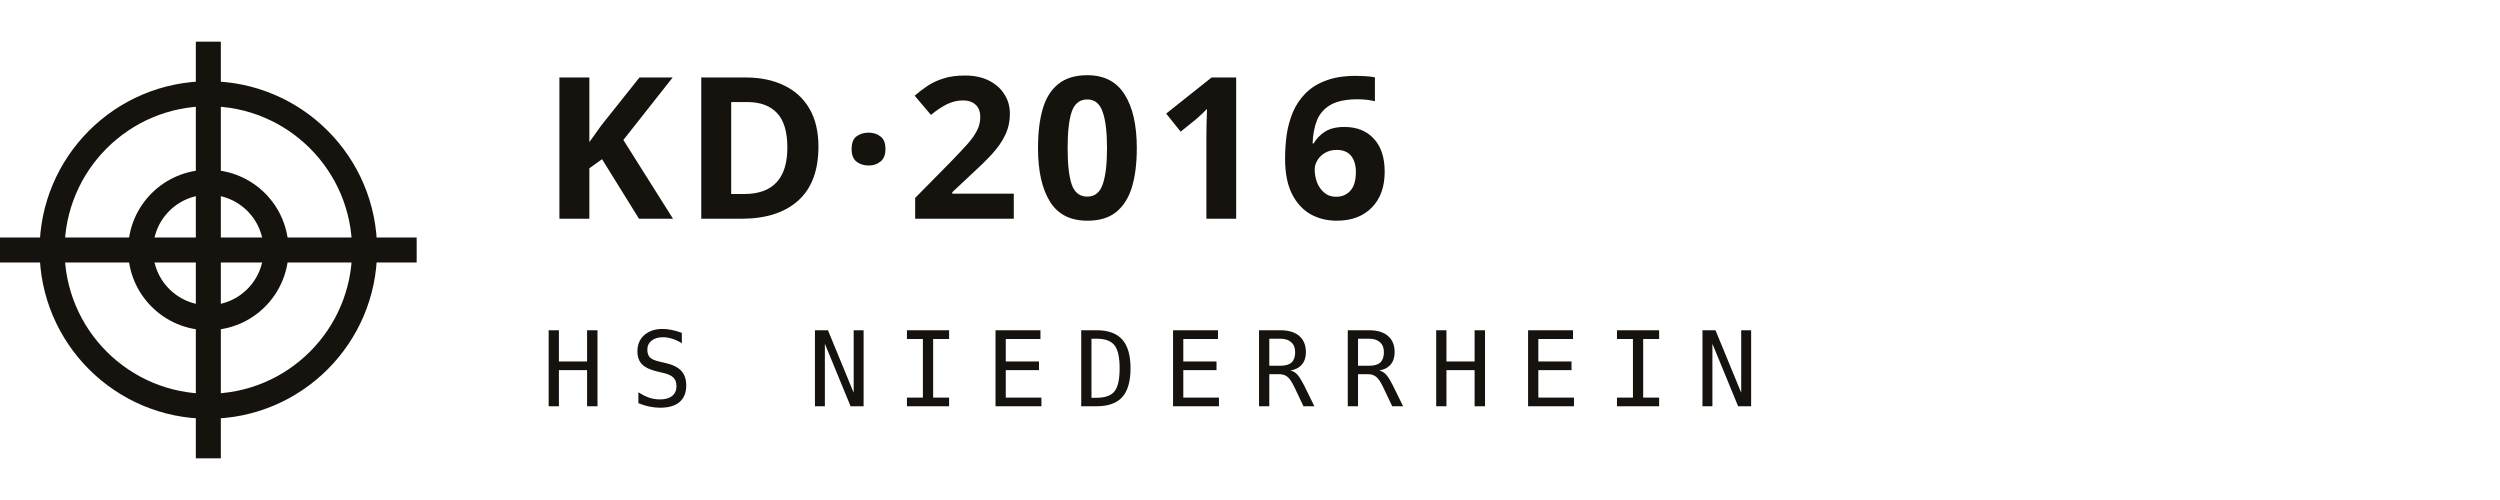
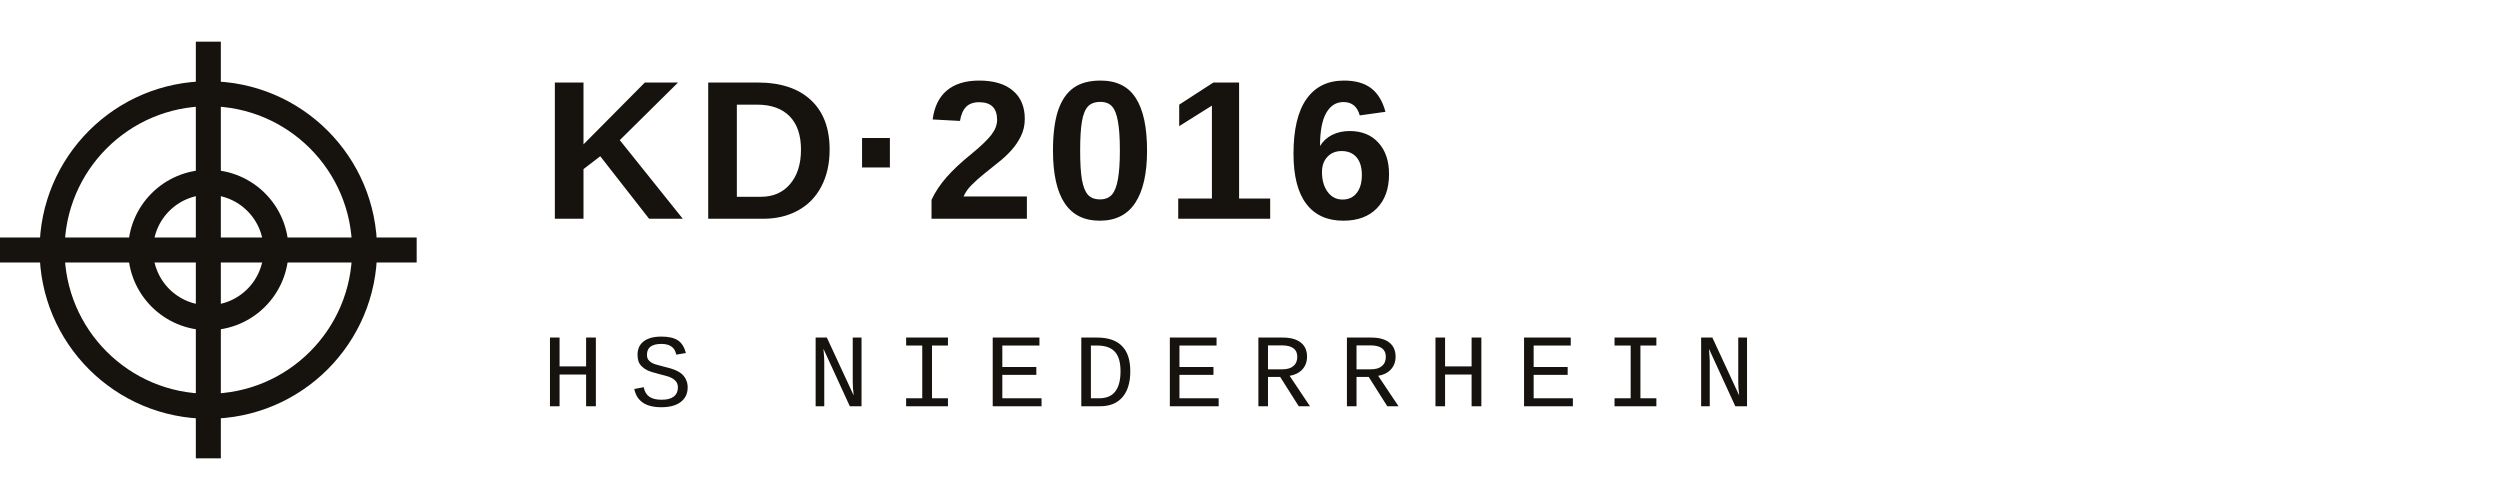
<svg xmlns="http://www.w3.org/2000/svg" viewBox="0 0 240 48" fill="none">
  <g transform="translate(0,4)">
    <circle cx="20" cy="20" r="15" stroke="#16130F" stroke-width="2.4" />
    <circle cx="20" cy="20" r="6.5" stroke="#16130F" stroke-width="2.4" />
    <line x1="20" y1="0" x2="20" y2="40" stroke="#16130F" stroke-width="2.4" />
    <line x1="0" y1="20" x2="40" y2="20" stroke="#16130F" stroke-width="2.4" />
  </g>
-   <text x="52" y="21" font-family="'Syne',sans-serif" font-weight="800" font-size="19" letter-spacing="1" fill="#16130F">KD·2016</text>
-   <text x="52" y="39" font-family="'Space Mono',monospace" font-weight="400" font-size="10" letter-spacing="2.5" fill="#16130F">HS NIEDERRHEIN</text>
+   <text x="52" y="21" font-family="Impact, 'Haettenschweiler', 'Arial Narrow Bold', 'Helvetica Neue', Arial, sans-serif" font-weight="800" font-size="19" letter-spacing="1" fill="#16130F">KD·2016</text>
+   <text x="52" y="39" font-family="'SF Mono', Menlo, Monaco, Consolas, 'Courier New', monospace" font-weight="400" font-size="10" letter-spacing="2.5" fill="#16130F">HS NIEDERRHEIN</text>
</svg>
